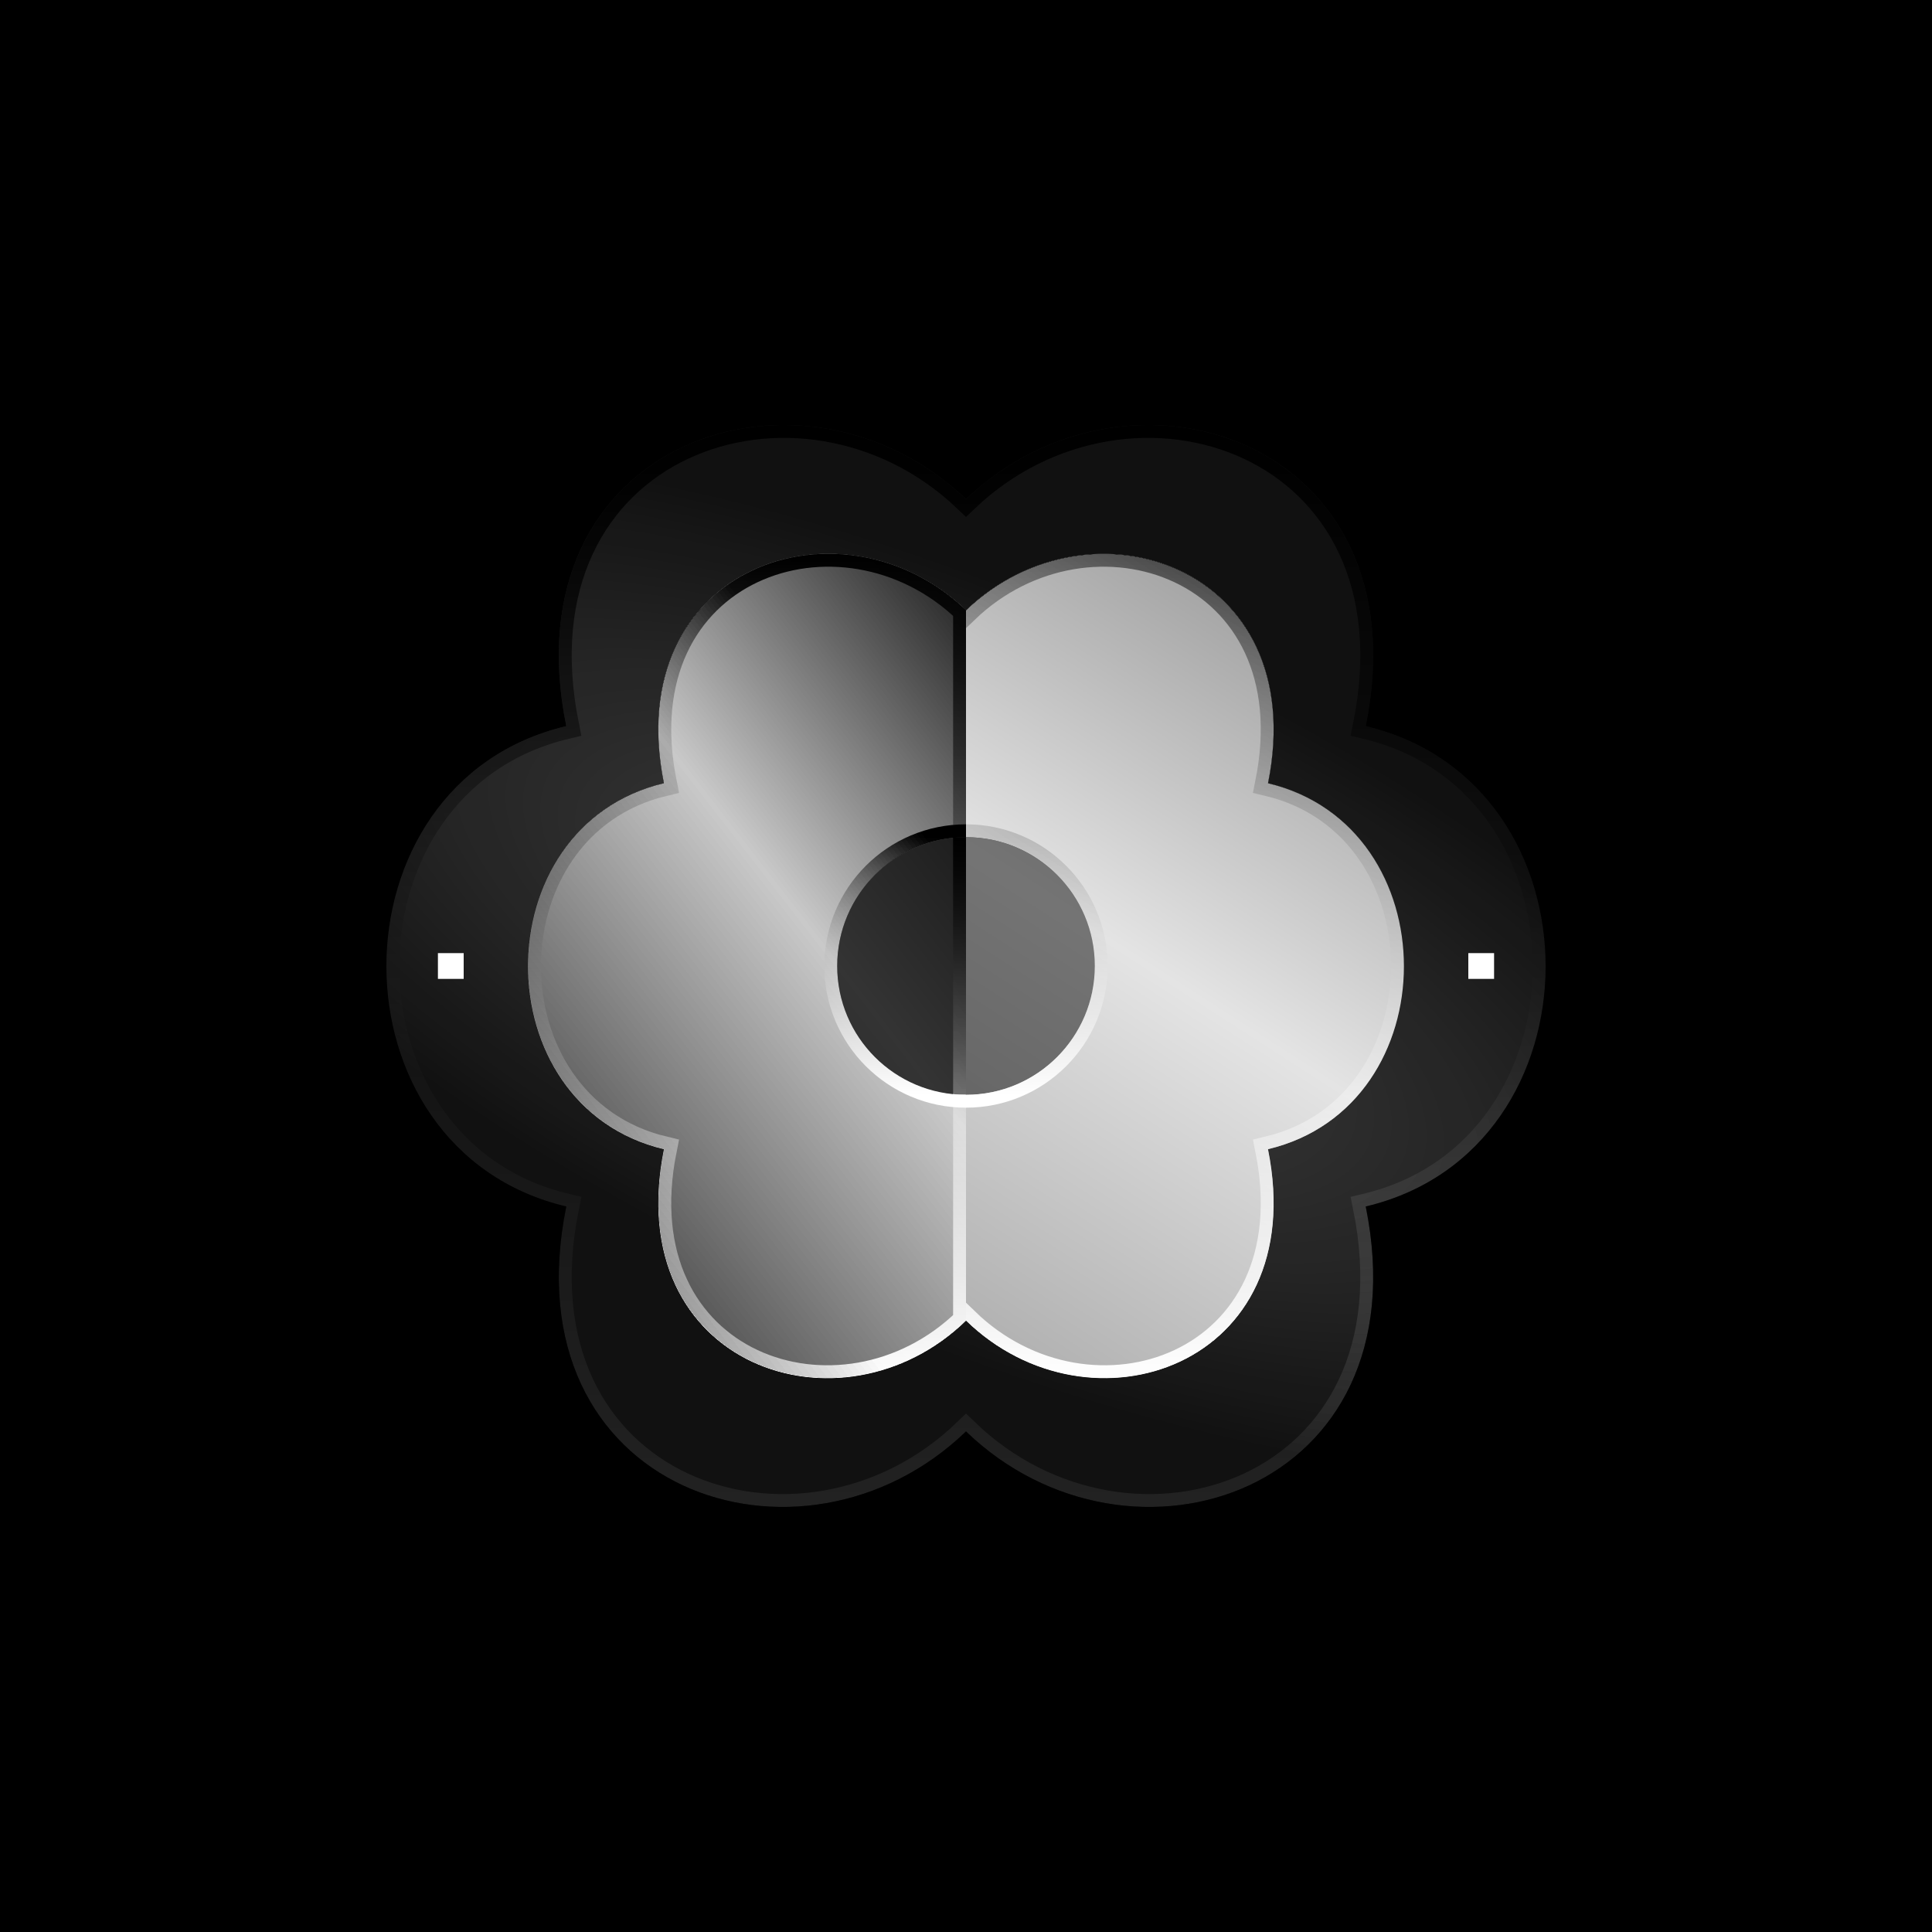
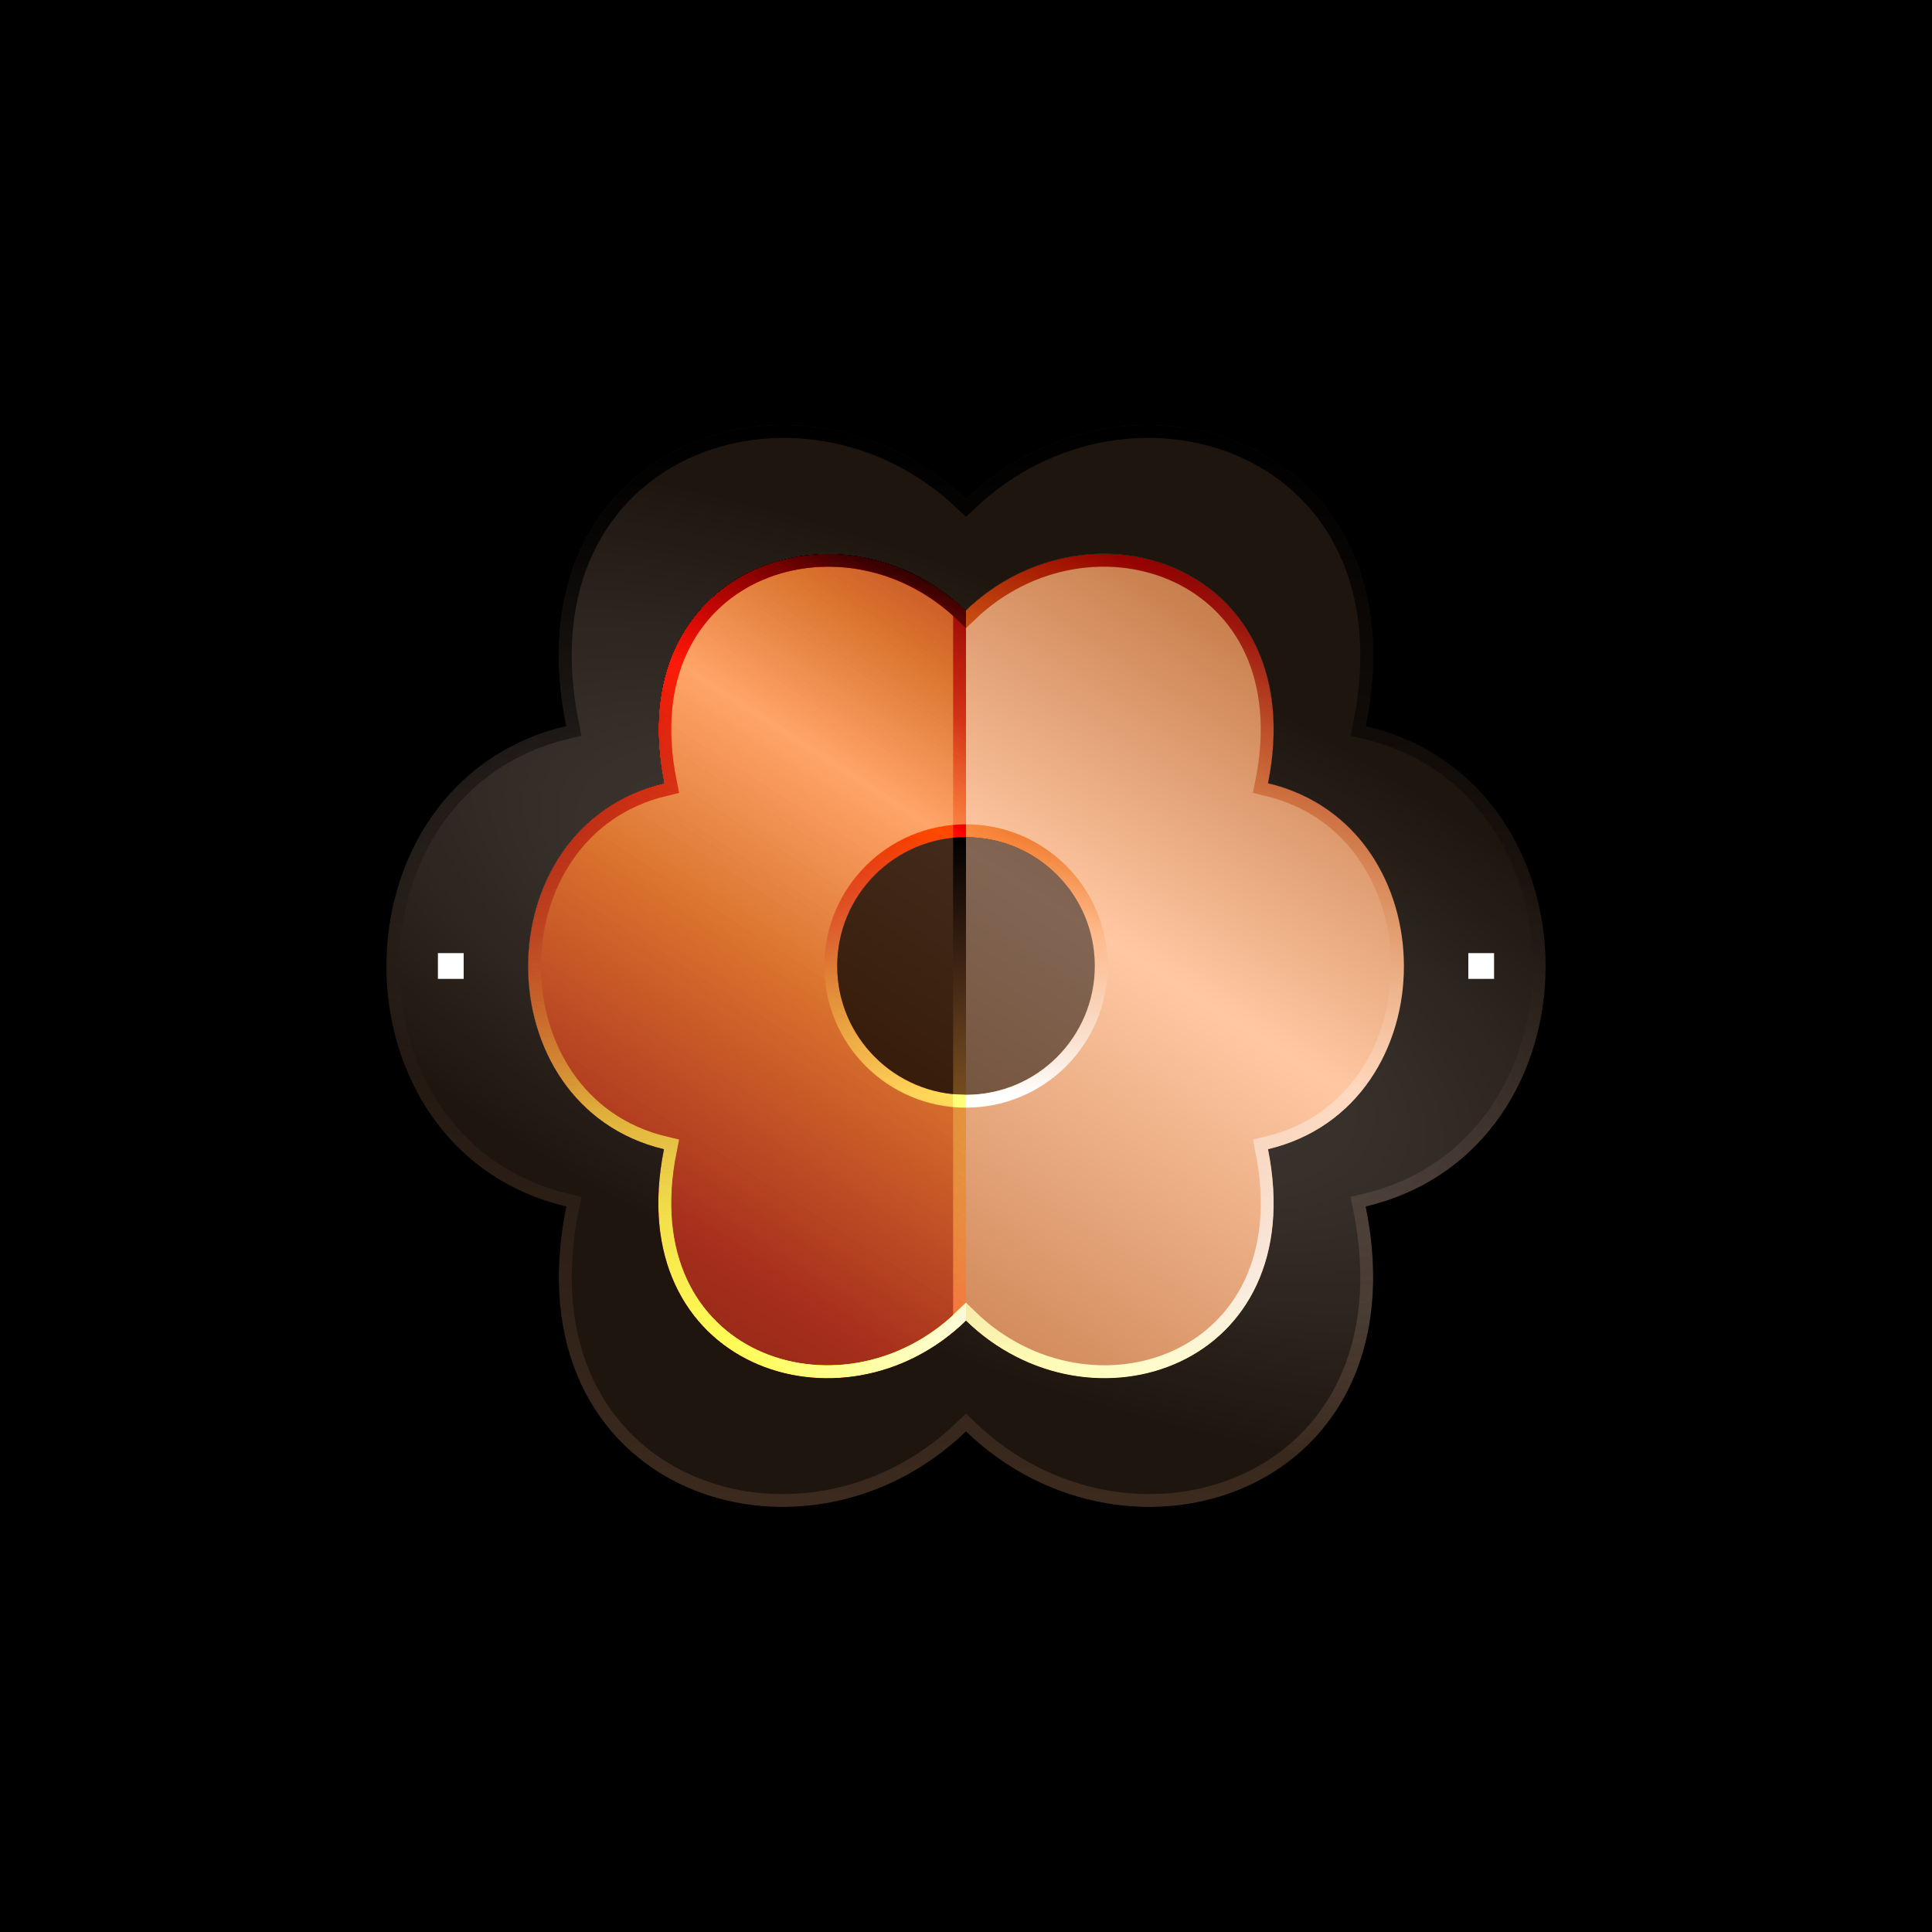
<svg xmlns="http://www.w3.org/2000/svg" width="150" height="150" viewBox="0 0 150 150" fill="none" data-name="D_1 Days 5">
  <defs>
    <radialGradient id="hb1r1" cx="0" cy="0" r="1" gradientUnits="userSpaceOnUse" gradientTransform="matrix(-22.143 21 -66.065 -34.133 75 75)">
      <stop stop-color="#FFFFFF" />
      <stop offset="1" stop-color="#FFFFFF" stop-opacity="0" />
    </radialGradient>
    <linearGradient id="hb1g3" x1="75" y1="33" x2="75" y2="117" gradientUnits="userSpaceOnUse">
      <stop offset="0" stop-color="#000000" />
      <stop offset="1" stop-color="#FFFFFF" />
    </linearGradient>
    <clipPath id="hb1c2">
      <path d="M75 38.753C87.724 26.637 110.534 34.19 106.034 56.377C124.655 60.784 124.655 89.265 106.034 93.671C110.534 115.858 87.724 123.411 75 111.137C62.276 123.411 39.466 115.858 43.966 93.671C25.345 89.265 25.345 60.784 43.966 56.377C39.466 34.19 62.276 26.637 75 38.753Z" />
    </clipPath>
    <linearGradient id="hb1l4" x1="105.95" y1="43" x2="58.698" y2="116.427" gradientUnits="userSpaceOnUse">
-       <stop offset="0" stop-color="#909090" />
-       <stop offset="0.412" stop-color="#E4E4E4" />
-       <stop offset="1" stop-color="#909090" />
+       <stop offset="0" stop-color="#B4632D" />
+       <stop offset="0.412" stop-color="#FFC8A3" />
+       <stop offset="1" stop-color="#B4632D" />
    </linearGradient>
    <linearGradient id="hb1g6" x1="75" y1="43" x2="75" y2="107" gradientUnits="userSpaceOnUse">
      <stop offset="0" stop-color="#000000" />
      <stop offset="1" stop-color="#FFFFFF" />
    </linearGradient>
    <clipPath id="hb1c5">
      <path d="M75 47.383C84.614 38.152 101.848 43.907 98.448 60.811C112.517 64.169 112.517 85.868 98.448 89.225C101.848 106.13 84.614 111.885 75 102.533C65.386 111.885 48.152 106.13 51.552 89.225C37.483 85.868 37.483 64.169 51.552 60.811C48.152 43.907 65.386 38.152 75 47.383Z" />
    </clipPath>
-     <linearGradient id="hb1h7" x1="73.475" y1="43" x2="23.168" y2="82.087" gradientUnits="userSpaceOnUse">
-       <stop offset="0" stop-color="#909090" />
-       <stop offset="0.412" stop-color="#E4E4E4" />
-       <stop offset="1" stop-color="#909090" />
-     </linearGradient>
-     <linearGradient id="hb1g9" x1="75" y1="43" x2="75" y2="107" gradientUnits="userSpaceOnUse">
+     <linearGradient id="hb1g8" x1="75" y1="43" x2="75" y2="107" gradientUnits="userSpaceOnUse">
      <stop offset="0" stop-color="#000000" />
      <stop offset="1" stop-color="#FFFFFF" />
    </linearGradient>
-     <clipPath id="hb1c8">
+     <clipPath id="hb1c7">
      <path d="M75 102.533C65.386 111.885 48.152 106.13 51.552 89.225C37.483 85.868 37.483 64.169 51.552 60.811C48.152 43.907 65.386 38.152 75 47.383Z" />
+     </clipPath>
+     <linearGradient id="hb1g10" x1="75" y1="65" x2="75" y2="85" gradientUnits="userSpaceOnUse">
+       <stop offset="0" stop-color="#000000" />
+       <stop offset="1" stop-color="#FFFFFF" />
+     </linearGradient>
+     <clipPath id="hb1c9">
+       <path d="M-10 -10H160V160H-10ZM75 65L75 65C80.523 65 85 69.477 85 75L85 75C85 80.523 80.523 85 75 85L75 85L75 85C69.477 85 65 80.523 65 75L65 75C65 69.477 69.477 65 75 65L75 65Z" clip-rule="evenodd" fill-rule="evenodd" />
    </clipPath>
    <linearGradient id="hb1g11" x1="75" y1="65" x2="75" y2="85" gradientUnits="userSpaceOnUse">
      <stop offset="0" stop-color="#000000" />
      <stop offset="1" stop-color="#FFFFFF" />
    </linearGradient>
-     <clipPath id="hb1c10">
-       <path d="M-10 -10H160V160H-10ZM75 65L75 65C80.523 65 85 69.477 85 75L85 75C85 80.523 80.523 85 75 85L75 85L75 85C69.477 85 65 80.523 65 75L65 75C65 69.477 69.477 65 75 65L75 65Z" clip-rule="evenodd" fill-rule="evenodd" />
-     </clipPath>
-     <linearGradient id="hb1g12" x1="75" y1="65" x2="75" y2="85" gradientUnits="userSpaceOnUse">
-       <stop offset="0" stop-color="#000000" />
-       <stop offset="1" stop-color="#FFFFFF" />
-     </linearGradient>
  </defs>
  <rect width="150" height="150" fill="#000000" data-l="bg" />
-   <path d="M75 38.753C87.724 26.637 110.534 34.19 106.034 56.377C124.655 60.784 124.655 89.265 106.034 93.671C110.534 115.858 87.724 123.411 75 111.137C62.276 123.411 39.466 115.858 43.966 93.671C25.345 89.265 25.345 60.784 43.966 56.377C39.466 34.19 62.276 26.637 75 38.753Z" fill="#949494" fill-opacity="0.12" data-n="1" data-l="Plate" />
+   <path d="M75 38.753C87.724 26.637 110.534 34.19 106.034 56.377C124.655 60.784 124.655 89.265 106.034 93.671C110.534 115.858 87.724 123.411 75 111.137C62.276 123.411 39.466 115.858 43.966 93.671C25.345 89.265 25.345 60.784 43.966 56.377C39.466 34.19 62.276 26.637 75 38.753Z" fill="#FFB380" fill-opacity="0.12" data-n="1" data-l="Plate" />
  <path d="M75 38.753C87.724 26.637 110.534 34.19 106.034 56.377C124.655 60.784 124.655 89.265 106.034 93.671C110.534 115.858 87.724 123.411 75 111.137C62.276 123.411 39.466 115.858 43.966 93.671C25.345 89.265 25.345 60.784 43.966 56.377C39.466 34.19 62.276 26.637 75 38.753Z" fill="url(#hb1r1)" fill-opacity="0.2" data-n="1" data-l="Plate" />
  <path d="M75 38.753C87.724 26.637 110.534 34.19 106.034 56.377C124.655 60.784 124.655 89.265 106.034 93.671C110.534 115.858 87.724 123.411 75 111.137C62.276 123.411 39.466 115.858 43.966 93.671C25.345 89.265 25.345 60.784 43.966 56.377C39.466 34.19 62.276 26.637 75 38.753Z" fill="none" stroke="url(#hb1g3)" stroke-width="2" clip-path="url(#hb1c2)" style="mix-blend-mode:overlay" data-n="1" data-l="Plate" />
  <path d="M75 47.383C84.614 38.152 101.848 43.907 98.448 60.811C112.517 64.169 112.517 85.868 98.448 89.225C101.848 106.13 84.614 111.885 75 102.533C65.386 111.885 48.152 106.13 51.552 89.225C37.483 85.868 37.483 64.169 51.552 60.811C48.152 43.907 65.386 38.152 75 47.383Z" fill="url(#hb1l4)" data-n="2" data-l="Gem" />
  <path d="M75 47.383C84.614 38.152 101.848 43.907 98.448 60.811C112.517 64.169 112.517 85.868 98.448 89.225C101.848 106.13 84.614 111.885 75 102.533C65.386 111.885 48.152 106.13 51.552 89.225C37.483 85.868 37.483 64.169 51.552 60.811C48.152 43.907 65.386 38.152 75 47.383Z" fill="none" stroke="url(#hb1g6)" stroke-width="2" clip-path="url(#hb1c5)" style="mix-blend-mode:overlay" data-n="2" data-l="Gem" />
-   <path d="M75 102.533C65.386 111.885 48.152 106.13 51.552 89.225C37.483 85.868 37.483 64.169 51.552 60.811C48.152 43.907 65.386 38.152 75 47.383Z" fill="url(#hb1h7)" data-n="3" data-l="Gem facet" />
-   <path d="M75 102.533C65.386 111.885 48.152 106.13 51.552 89.225C37.483 85.868 37.483 64.169 51.552 60.811C48.152 43.907 65.386 38.152 75 47.383Z" fill="#000000" fill-opacity="1" style="mix-blend-mode:overlay" data-n="3" data-l="Gem facet" />
-   <path d="M75 102.533C65.386 111.885 48.152 106.13 51.552 89.225C37.483 85.868 37.483 64.169 51.552 60.811C48.152 43.907 65.386 38.152 75 47.383Z" fill="none" stroke="url(#hb1g9)" stroke-width="2" clip-path="url(#hb1c8)" style="mix-blend-mode:overlay" data-n="3" data-l="Gem facet" />
+   <path d="M75 102.533C65.386 111.885 48.152 106.13 51.552 89.225C37.483 85.868 37.483 64.169 51.552 60.811C48.152 43.907 65.386 38.152 75 47.383Z" fill="#000000" fill-opacity="0.64" style="mix-blend-mode:overlay" data-n="3" data-l="Gem facet" />
+   <path d="M75 102.533C65.386 111.885 48.152 106.13 51.552 89.225C37.483 85.868 37.483 64.169 51.552 60.811C48.152 43.907 65.386 38.152 75 47.383Z" fill="none" stroke="url(#hb1g8)" stroke-width="2" clip-path="url(#hb1c7)" style="mix-blend-mode:overlay" data-n="3" data-l="Gem facet" />
  <path d="M75 65L75 65C80.523 65 85 69.477 85 75L85 75C85 80.523 80.523 85 75 85L75 85L75 85C69.477 85 65 80.523 65 75L65 75C65 69.477 69.477 65 75 65L75 65Z" fill="#000000" fill-opacity="0.49" data-n="4" data-l="Recess" />
-   <path d="M75 65L75 65C80.523 65 85 69.477 85 75L85 75C85 80.523 80.523 85 75 85L75 85L75 85C69.477 85 65 80.523 65 75L65 75C65 69.477 69.477 65 75 65L75 65Z" fill="none" stroke="url(#hb1g11)" stroke-width="2" clip-path="url(#hb1c10)" style="mix-blend-mode:overlay" data-n="4" data-l="Recess" />
+   <path d="M75 65L75 65C80.523 65 85 69.477 85 75L85 75C85 80.523 80.523 85 75 85L75 85L75 85C69.477 85 65 80.523 65 75L65 75C65 69.477 69.477 65 75 65L75 65Z" fill="none" stroke="url(#hb1g10)" stroke-width="2" clip-path="url(#hb1c9)" style="mix-blend-mode:overlay" data-n="4" data-l="Recess" />
  <path d="M75 65L75 65L75 75L75 75L75 85L75 85L75 85C69.477 85 65 80.523 65 75L65 75C65 69.477 69.477 65 75 65L75 65Z" fill="#000000" fill-opacity="0.49" data-n="5" data-l="Left facet" />
-   <path d="M74 65H75V85H74Z" fill="url(#hb1g12)" style="mix-blend-mode:overlay" data-n="6" data-l="Facet seam" />
+   <path d="M74 65H75V85H74Z" fill="url(#hb1g11)" style="mix-blend-mode:overlay" data-n="6" data-l="Facet seam" />
  <rect x="114" y="74" width="2" height="2" fill="#FFFFFF" data-n="7" data-l="Dots" />
  <rect x="34" y="74" width="2" height="2" fill="#FFFFFF" data-n="7" data-l="Dots" />
</svg>
